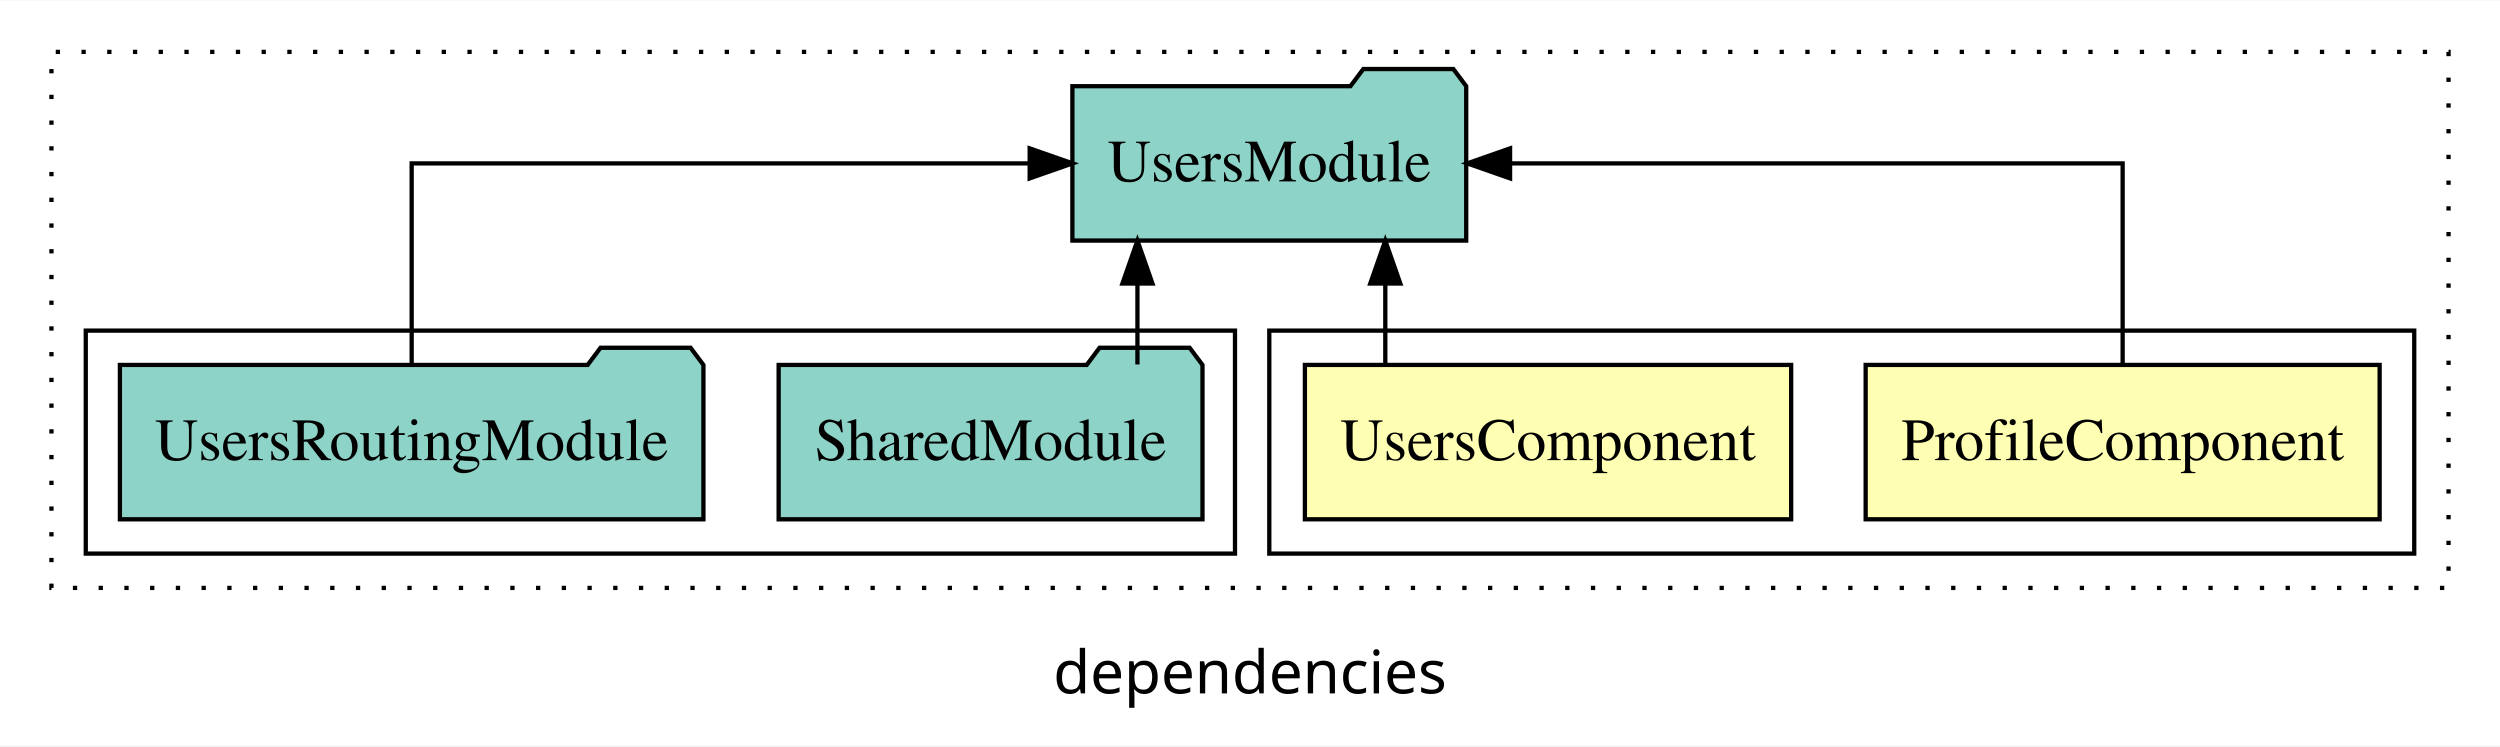
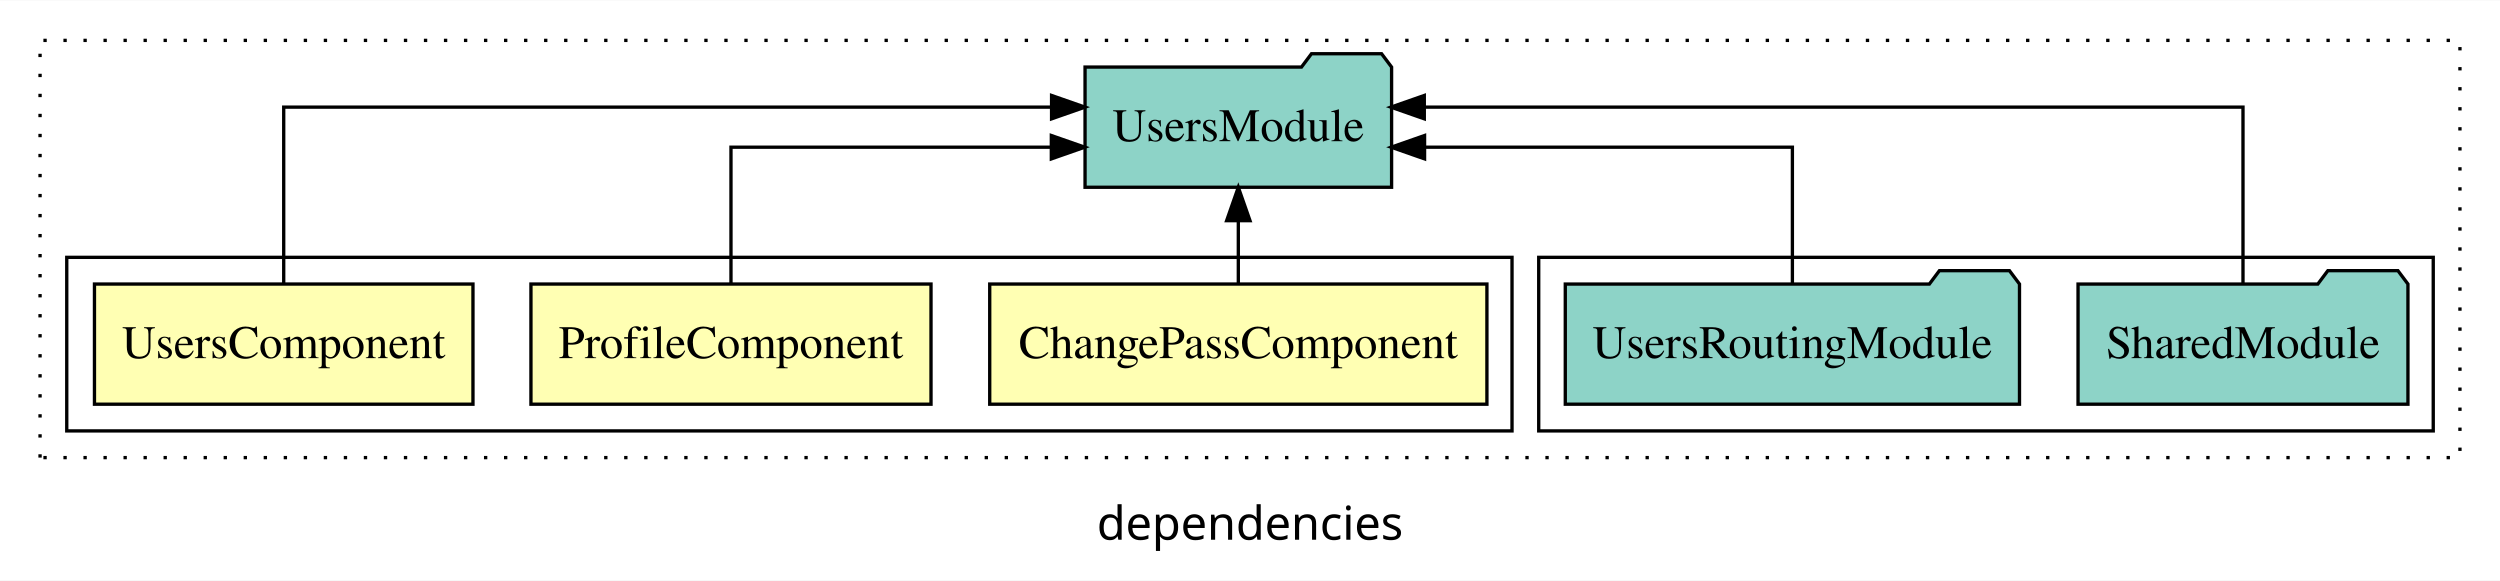
- <svg xmlns="http://www.w3.org/2000/svg" width="583pt" height="174pt" viewBox="0.00 0.00 583.00 173.80">
+ <svg xmlns="http://www.w3.org/2000/svg" width="749pt" height="174pt" viewBox="0.00 0.00 749.00 173.80">
  <g id="graph0" class="graph" transform="scale(1 1) rotate(0) translate(4 169.8)">
-     <polygon fill="white" stroke="transparent" points="-4,4 -4,-169.8 579,-169.8 579,4 -4,4" />
-     <text text-anchor="middle" x="287.5" y="-8.2" font-family="sans-serif" font-size="14.00">dependencies</text>
+     <polygon fill="white" stroke="transparent" points="-4,4 -4,-169.8 745,-169.8 745,4 -4,4" />
+     <text text-anchor="middle" x="370.5" y="-8.2" font-family="sans-serif" font-size="14.00">dependencies</text>
    <g id="clust1" class="cluster">
-       <polygon fill="none" stroke="black" stroke-dasharray="1,5" points="8,-32.8 8,-157.8 567,-157.8 567,-32.8 8,-32.8" />
+       <polygon fill="none" stroke="black" stroke-dasharray="1,5" points="8,-32.8 8,-157.8 733,-157.8 733,-32.8 8,-32.8" />
+     </g>
+     <g id="clust6" class="cluster">
+       <polygon fill="none" stroke="black" points="457,-40.8 457,-92.8 725,-92.8 725,-40.8 457,-40.8" />
    </g>
    <g id="clust2" class="cluster">
-       <polygon fill="none" stroke="black" points="292,-40.8 292,-92.8 559,-92.8 559,-40.8 292,-40.8" />
-     </g>
-     <g id="clust5" class="cluster">
-       <polygon fill="none" stroke="black" points="16,-40.8 16,-92.8 284,-92.8 284,-40.8 16,-40.8" />
+       <polygon fill="none" stroke="black" points="16,-40.8 16,-92.8 449,-92.8 449,-40.8 16,-40.8" />
    </g>
    <g id="node1" class="node">
-       <polygon fill="#ffffb3" stroke="black" points="550.93,-84.8 431.07,-84.8 431.07,-48.8 550.93,-48.8 550.93,-84.8" />
-       <text text-anchor="middle" x="491" y="-62.6" font-family="Times,serif" font-size="14.00">ProfileComponent</text>
+       <polygon fill="#ffffb3" stroke="black" points="441.48,-84.8 292.52,-84.8 292.52,-48.8 441.48,-48.8 441.48,-84.8" />
+       <text text-anchor="middle" x="367" y="-62.6" font-family="Times,serif" font-size="14.00">ChangePassComponent</text>
+     </g>
+     <g id="node4" class="node">
+       <polygon fill="#8dd3c7" stroke="black" points="412.92,-149.8 409.92,-153.8 388.92,-153.8 385.92,-149.8 321.08,-149.8 321.08,-113.8 412.92,-113.8 412.92,-149.8" />
+       <text text-anchor="middle" x="367" y="-127.6" font-family="Times,serif" font-size="14.00">UsersModule</text>
+     </g>
+     <g id="edge1" class="edge">
+       <path fill="none" stroke="black" d="M367,-84.91C367,-84.91 367,-103.79 367,-103.79" />
+       <polygon fill="black" stroke="black" points="363.5,-103.79 367,-113.79 370.5,-103.79 363.5,-103.79" />
+     </g>
+     <g id="node2" class="node">
+       <polygon fill="#ffffb3" stroke="black" points="274.93,-84.8 155.07,-84.8 155.07,-48.8 274.93,-48.8 274.93,-84.8" />
+       <text text-anchor="middle" x="215" y="-62.6" font-family="Times,serif" font-size="14.00">ProfileComponent</text>
+     </g>
+     <g id="edge2" class="edge">
+       <path fill="none" stroke="black" d="M215,-84.82C215,-102.17 215,-125.8 215,-125.8 215,-125.8 310.98,-125.8 310.98,-125.8" />
+       <polygon fill="black" stroke="black" points="310.98,-129.3 320.98,-125.8 310.98,-122.3 310.98,-129.3" />
    </g>
    <g id="node3" class="node">
-       <polygon fill="#8dd3c7" stroke="black" points="337.92,-149.8 334.92,-153.8 313.92,-153.8 310.92,-149.8 246.08,-149.8 246.08,-113.8 337.92,-113.8 337.92,-149.8" />
-       <text text-anchor="middle" x="292" y="-127.6" font-family="Times,serif" font-size="14.00">UsersModule</text>
-     </g>
-     <g id="edge1" class="edge">
-       <path fill="none" stroke="black" d="M491,-84.91C491,-104.14 491,-131.8 491,-131.8 491,-131.8 348.15,-131.8 348.15,-131.8" />
-       <polygon fill="black" stroke="black" points="348.15,-128.3 338.15,-131.8 348.15,-135.3 348.15,-128.3" />
-     </g>
-     <g id="node2" class="node">
-       <polygon fill="#ffffb3" stroke="black" points="413.7,-84.8 300.3,-84.8 300.3,-48.8 413.7,-48.8 413.7,-84.8" />
-       <text text-anchor="middle" x="357" y="-62.6" font-family="Times,serif" font-size="14.00">UsersComponent</text>
-     </g>
-     <g id="edge2" class="edge">
-       <path fill="none" stroke="black" d="M319.05,-84.91C319.05,-84.91 319.05,-103.79 319.05,-103.79" />
-       <polygon fill="black" stroke="black" points="315.55,-103.79 319.05,-113.79 322.55,-103.79 315.55,-103.79" />
-     </g>
-     <g id="node4" class="node">
-       <polygon fill="#8dd3c7" stroke="black" points="276.42,-84.8 273.42,-88.8 252.42,-88.8 249.42,-84.8 177.58,-84.8 177.58,-48.8 276.42,-48.8 276.42,-84.8" />
-       <text text-anchor="middle" x="227" y="-62.6" font-family="Times,serif" font-size="14.00">SharedModule</text>
+       <polygon fill="#ffffb3" stroke="black" points="137.7,-84.8 24.3,-84.8 24.3,-48.8 137.7,-48.8 137.7,-84.8" />
+       <text text-anchor="middle" x="81" y="-62.6" font-family="Times,serif" font-size="14.00">UsersComponent</text>
    </g>
    <g id="edge3" class="edge">
-       <path fill="none" stroke="black" d="M261.25,-84.91C261.25,-84.91 261.25,-103.79 261.25,-103.79" />
-       <polygon fill="black" stroke="black" points="257.75,-103.79 261.25,-113.79 264.75,-103.79 257.75,-103.79" />
+       <path fill="none" stroke="black" d="M81,-85.08C81,-106.12 81,-137.8 81,-137.8 81,-137.8 311.05,-137.8 311.05,-137.8" />
+       <polygon fill="black" stroke="black" points="311.05,-141.3 321.05,-137.8 311.05,-134.3 311.05,-141.3" />
    </g>
    <g id="node5" class="node">
-       <polygon fill="#8dd3c7" stroke="black" points="160.04,-84.8 157.04,-88.8 136.04,-88.8 133.04,-84.8 23.96,-84.8 23.96,-48.8 160.04,-48.8 160.04,-84.8" />
-       <text text-anchor="middle" x="92" y="-62.6" font-family="Times,serif" font-size="14.00">UsersRoutingModule</text>
+       <polygon fill="#8dd3c7" stroke="black" points="717.42,-84.8 714.42,-88.8 693.42,-88.8 690.42,-84.8 618.58,-84.8 618.58,-48.8 717.42,-48.8 717.42,-84.8" />
+       <text text-anchor="middle" x="668" y="-62.6" font-family="Times,serif" font-size="14.00">SharedModule</text>
    </g>
    <g id="edge4" class="edge">
-       <path fill="none" stroke="black" d="M92,-84.91C92,-104.14 92,-131.8 92,-131.8 92,-131.8 236.12,-131.8 236.12,-131.8" />
-       <polygon fill="black" stroke="black" points="236.12,-135.3 246.12,-131.8 236.12,-128.3 236.12,-135.3" />
+       <path fill="none" stroke="black" d="M668,-85.08C668,-106.12 668,-137.8 668,-137.8 668,-137.8 422.72,-137.8 422.72,-137.8" />
+       <polygon fill="black" stroke="black" points="422.72,-134.3 412.72,-137.8 422.72,-141.3 422.72,-134.3" />
+     </g>
+     <g id="node6" class="node">
+       <polygon fill="#8dd3c7" stroke="black" points="601.04,-84.8 598.04,-88.8 577.04,-88.8 574.04,-84.8 464.96,-84.8 464.96,-48.8 601.04,-48.8 601.04,-84.8" />
+       <text text-anchor="middle" x="533" y="-62.6" font-family="Times,serif" font-size="14.00">UsersRoutingModule</text>
+     </g>
+     <g id="edge5" class="edge">
+       <path fill="none" stroke="black" d="M533,-84.82C533,-102.17 533,-125.8 533,-125.8 533,-125.8 422.8,-125.8 422.8,-125.8" />
+       <polygon fill="black" stroke="black" points="422.8,-122.3 412.8,-125.8 422.8,-129.3 422.8,-122.3" />
    </g>
  </g>
</svg>
